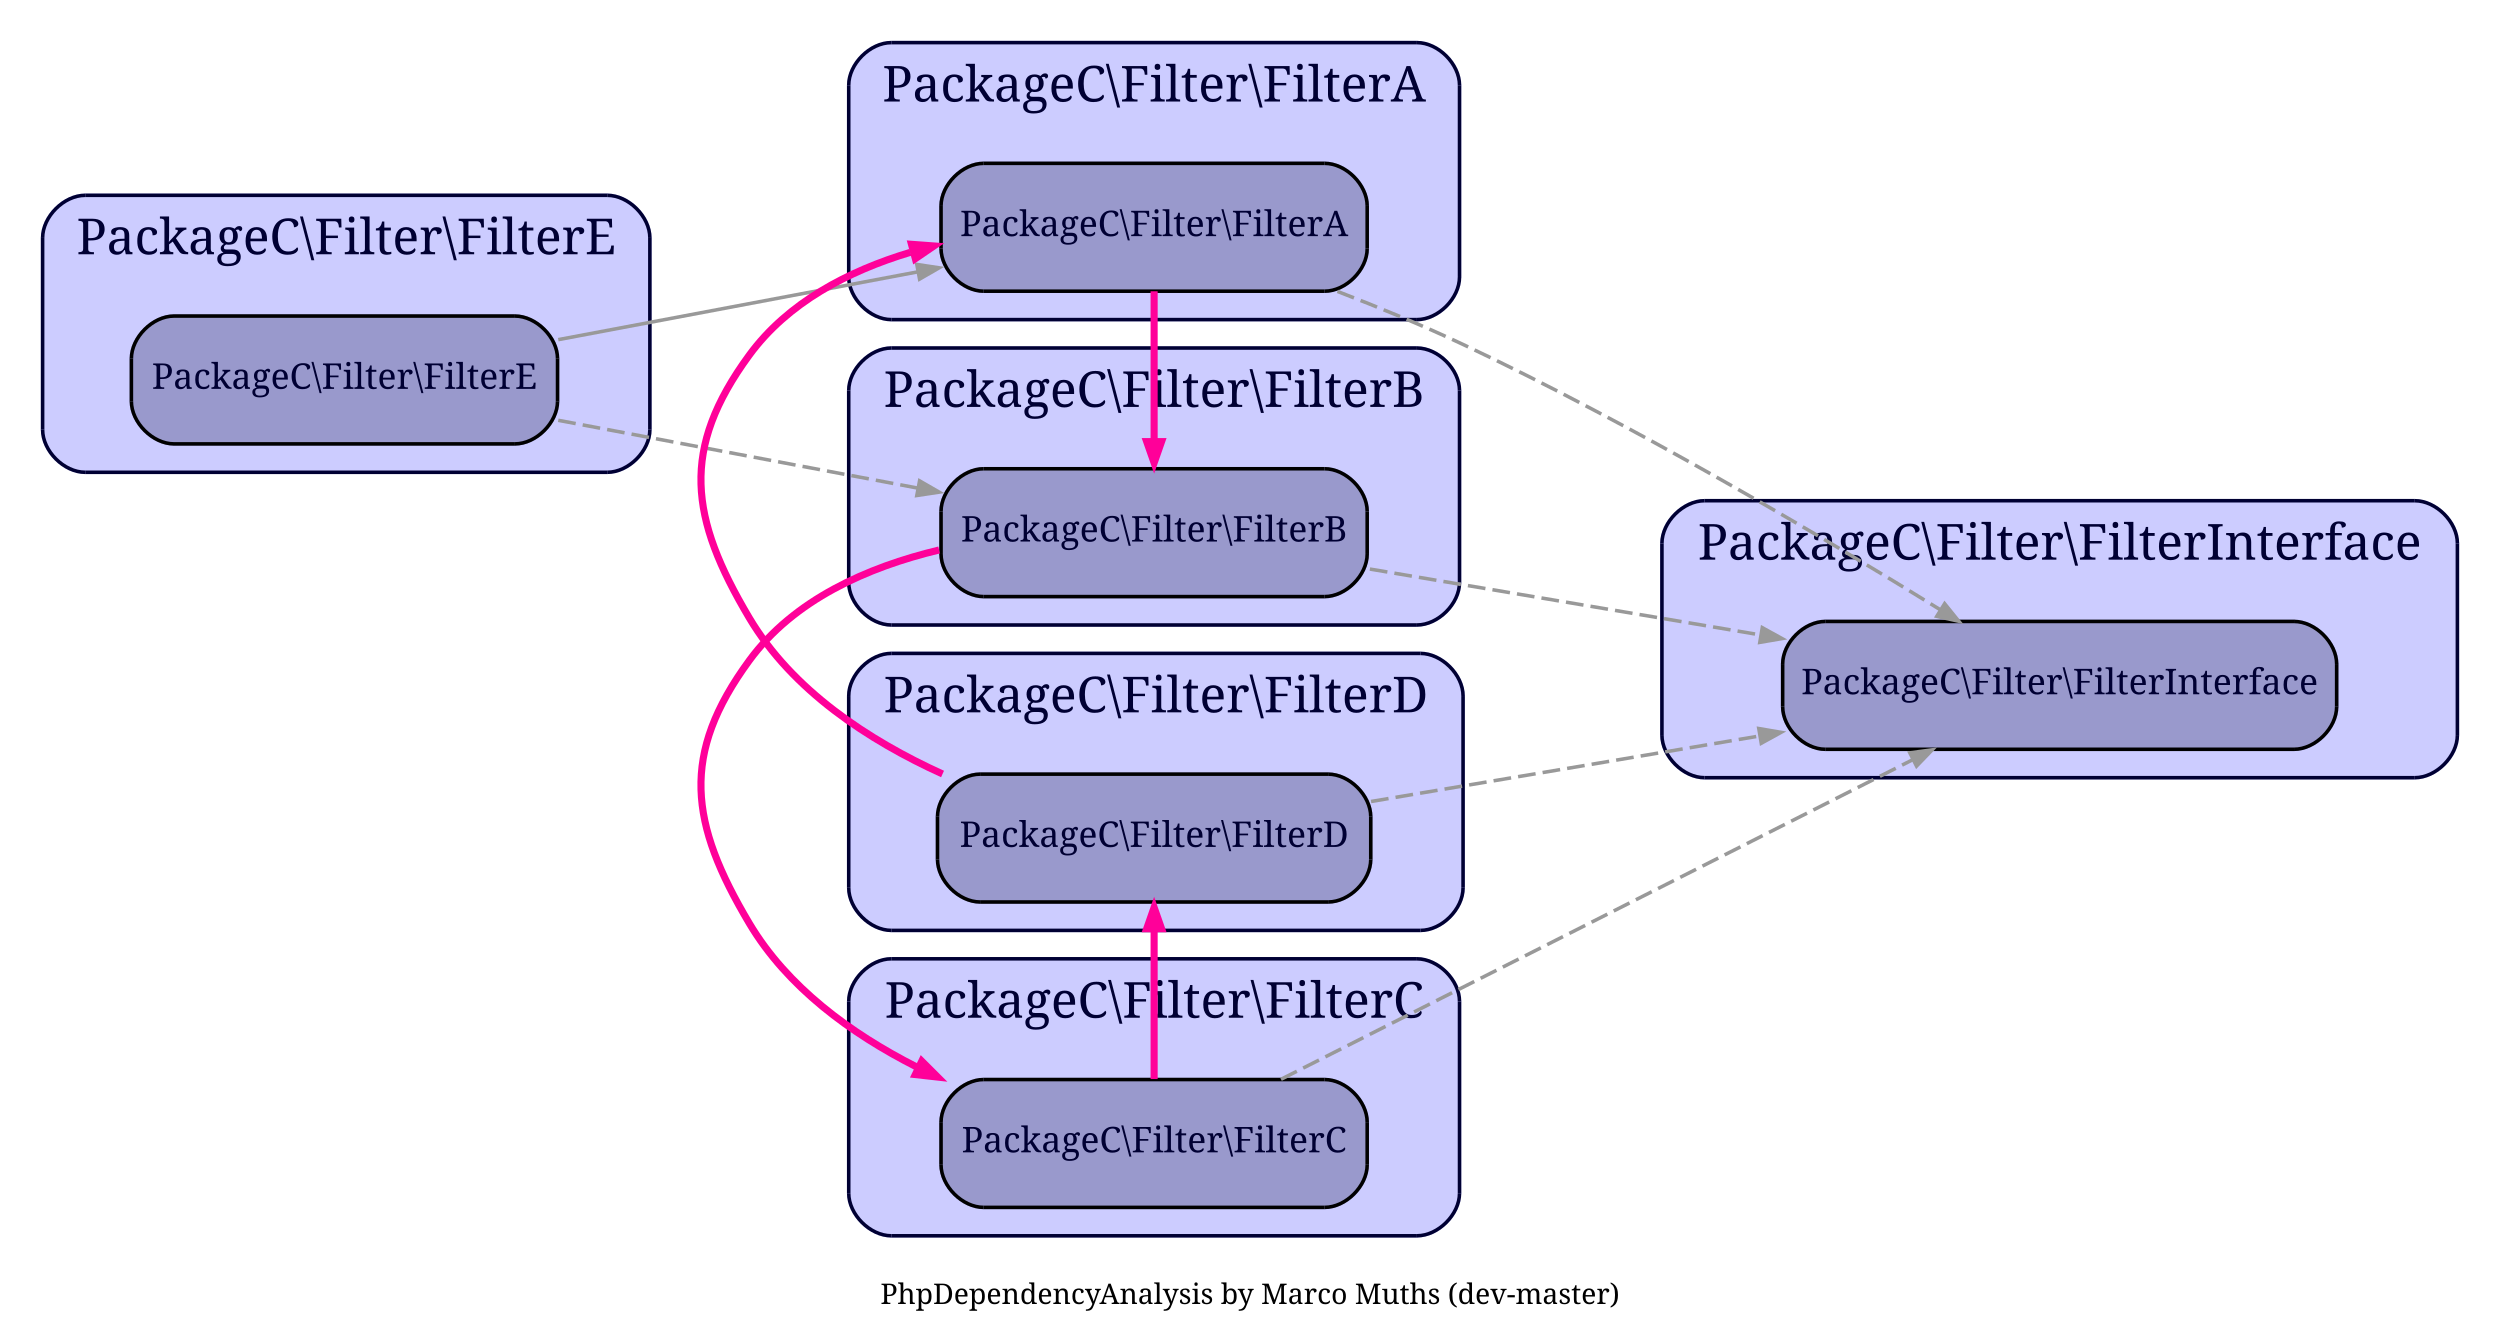
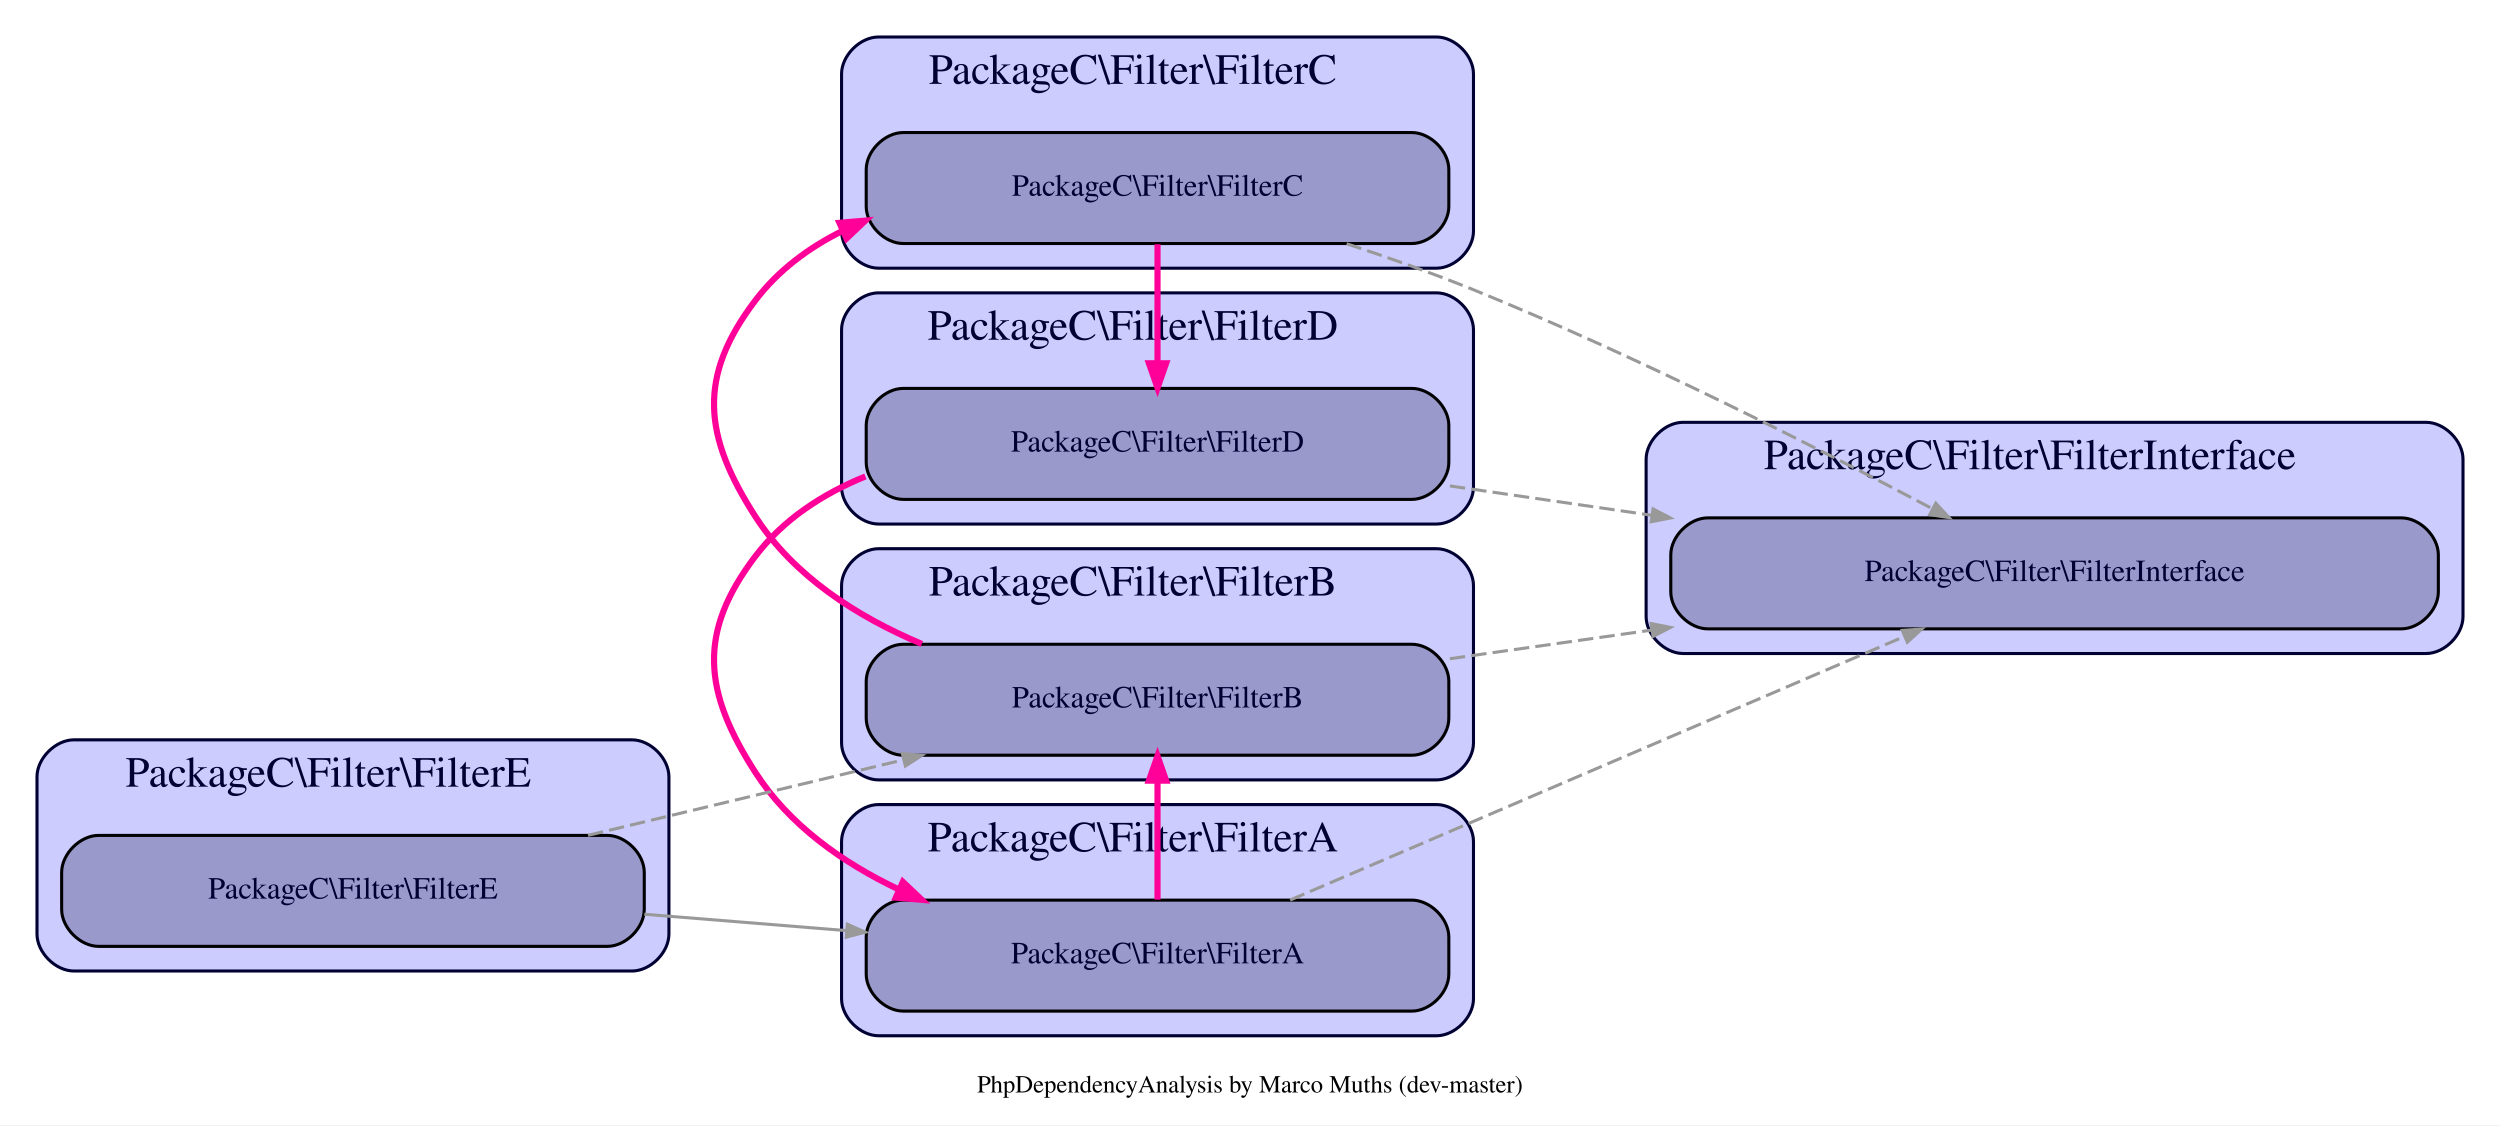
- <svg xmlns="http://www.w3.org/2000/svg" width="704pt" height="378pt" viewBox="0.00 0.00 704.00 378.00">
-   <g id="graph1" class="graph" transform="scale(1 1) rotate(0) translate(4 374)">
-     <polygon fill="white" stroke="white" points="-4,5 -4,-374 701,-374 701,5 -4,5" />
-     <text text-anchor="middle" x="348" y="-6.8" font-family="Times Roman,serif" font-size="8.00">PhpDependencyAnalysis by Marco Muths (dev-master)</text>
-     <g id="graph2" class="cluster">
-       <polygon fill="#ccccff" stroke="#ccccff" points="247,-284 395,-284 407,-296 407,-350 395,-362 247,-362 235,-350 235,-296 247,-284" />
-       <path fill="#ccccff" stroke="#ccccff" d="M395,-284C401,-284 407,-290 407,-296" />
-       <path fill="#ccccff" stroke="#ccccff" d="M407,-350C407,-356 401,-362 395,-362" />
-       <path fill="#ccccff" stroke="#ccccff" d="M247,-362C241,-362 235,-356 235,-350" />
-       <path fill="#ccccff" stroke="#ccccff" d="M235,-296C235,-290 241,-284 247,-284" />
-       <polyline fill="none" stroke="#000033" points="247,-284 395,-284 " />
-       <path fill="none" stroke="#000033" d="M395,-284C401,-284 407,-290 407,-296" />
-       <polyline fill="none" stroke="#000033" points="407,-296 407,-350 " />
-       <path fill="none" stroke="#000033" d="M407,-350C407,-356 401,-362 395,-362" />
-       <polyline fill="none" stroke="#000033" points="395,-362 247,-362 " />
-       <path fill="none" stroke="#000033" d="M247,-362C241,-362 235,-356 235,-350" />
-       <polyline fill="none" stroke="#000033" points="235,-350 235,-296 " />
-       <path fill="none" stroke="#000033" d="M235,-296C235,-290 241,-284 247,-284" />
-       <text text-anchor="middle" x="321" y="-345.4" font-family="Times Roman,serif" font-size="14.00" fill="#000033">PackageC\Filter\FilterA</text>
+ <svg xmlns="http://www.w3.org/2000/svg" width="811pt" height="365pt" viewBox="0.00 0.00 811.00 365.00">
+   <g id="graph0" class="graph" transform="scale(1 1) rotate(0) translate(4 361)">
+     <polygon fill="white" stroke="none" points="-4,4 -4,-361 807,-361 807,4 -4,4" />
+     <text text-anchor="middle" x="401.5" y="-6.6" font-family="Times,serif" font-size="8.00">PhpDependencyAnalysis by Marco Muths (dev-master)</text>
+     <g id="clust1" class="cluster">
+       <path fill="#ccccff" stroke="#000033" d="M281,-108C281,-108 462,-108 462,-108 468,-108 474,-114 474,-120 474,-120 474,-171 474,-171 474,-177 468,-183 462,-183 462,-183 281,-183 281,-183 275,-183 269,-177 269,-171 269,-171 269,-120 269,-120 269,-114 275,-108 281,-108" />
+       <text text-anchor="middle" x="363.5" y="-167.8" font-family="Times,serif" font-size="14.00" fill="#000033">PackageC\Filter\FilterB</text>
    </g>
-     <g id="graph3" class="cluster">
-       <polygon fill="#ccccff" stroke="#ccccff" points="476,-155 676,-155 688,-167 688,-221 676,-233 476,-233 464,-221 464,-167 476,-155" />
-       <path fill="#ccccff" stroke="#ccccff" d="M676,-155C682,-155 688,-161 688,-167" />
-       <path fill="#ccccff" stroke="#ccccff" d="M688,-221C688,-227 682,-233 676,-233" />
-       <path fill="#ccccff" stroke="#ccccff" d="M476,-233C470,-233 464,-227 464,-221" />
-       <path fill="#ccccff" stroke="#ccccff" d="M464,-167C464,-161 470,-155 476,-155" />
-       <polyline fill="none" stroke="#000033" points="476,-155 676,-155 " />
-       <path fill="none" stroke="#000033" d="M676,-155C682,-155 688,-161 688,-167" />
-       <polyline fill="none" stroke="#000033" points="688,-167 688,-221 " />
-       <path fill="none" stroke="#000033" d="M688,-221C688,-227 682,-233 676,-233" />
-       <polyline fill="none" stroke="#000033" points="676,-233 476,-233 " />
-       <path fill="none" stroke="#000033" d="M476,-233C470,-233 464,-227 464,-221" />
-       <polyline fill="none" stroke="#000033" points="464,-221 464,-167 " />
-       <path fill="none" stroke="#000033" d="M464,-167C464,-161 470,-155 476,-155" />
-       <text text-anchor="middle" x="576" y="-216.4" font-family="Times Roman,serif" font-size="14.00" fill="#000033">PackageC\Filter\FilterInterface</text>
+     <g id="clust2" class="cluster">
+       <path fill="#ccccff" stroke="#000033" d="M542,-149C542,-149 783,-149 783,-149 789,-149 795,-155 795,-161 795,-161 795,-212 795,-212 795,-218 789,-224 783,-224 783,-224 542,-224 542,-224 536,-224 530,-218 530,-212 530,-212 530,-161 530,-161 530,-155 536,-149 542,-149" />
+       <text text-anchor="middle" x="654.5" y="-208.8" font-family="Times,serif" font-size="14.00" fill="#000033">PackageC\Filter\FilterInterface</text>
    </g>
-     <g id="graph4" class="cluster">
-       <polygon fill="#ccccff" stroke="#ccccff" points="247,-198 395,-198 407,-210 407,-264 395,-276 247,-276 235,-264 235,-210 247,-198" />
-       <path fill="#ccccff" stroke="#ccccff" d="M395,-198C401,-198 407,-204 407,-210" />
-       <path fill="#ccccff" stroke="#ccccff" d="M407,-264C407,-270 401,-276 395,-276" />
-       <path fill="#ccccff" stroke="#ccccff" d="M247,-276C241,-276 235,-270 235,-264" />
-       <path fill="#ccccff" stroke="#ccccff" d="M235,-210C235,-204 241,-198 247,-198" />
-       <polyline fill="none" stroke="#000033" points="247,-198 395,-198 " />
-       <path fill="none" stroke="#000033" d="M395,-198C401,-198 407,-204 407,-210" />
-       <polyline fill="none" stroke="#000033" points="407,-210 407,-264 " />
-       <path fill="none" stroke="#000033" d="M407,-264C407,-270 401,-276 395,-276" />
-       <polyline fill="none" stroke="#000033" points="395,-276 247,-276 " />
-       <path fill="none" stroke="#000033" d="M247,-276C241,-276 235,-270 235,-264" />
-       <polyline fill="none" stroke="#000033" points="235,-264 235,-210 " />
-       <path fill="none" stroke="#000033" d="M235,-210C235,-204 241,-198 247,-198" />
-       <text text-anchor="middle" x="321" y="-259.4" font-family="Times Roman,serif" font-size="14.00" fill="#000033">PackageC\Filter\FilterB</text>
+     <g id="clust3" class="cluster">
+       <path fill="#ccccff" stroke="#000033" d="M281,-274C281,-274 462,-274 462,-274 468,-274 474,-280 474,-286 474,-286 474,-337 474,-337 474,-343 468,-349 462,-349 462,-349 281,-349 281,-349 275,-349 269,-343 269,-337 269,-337 269,-286 269,-286 269,-280 275,-274 281,-274" />
+       <text text-anchor="middle" x="363.5" y="-333.8" font-family="Times,serif" font-size="14.00" fill="#000033">PackageC\Filter\FilterC</text>
    </g>
-     <g id="graph5" class="cluster">
-       <polygon fill="#ccccff" stroke="#ccccff" points="20,-241 167,-241 179,-253 179,-307 167,-319 20,-319 8,-307 8,-253 20,-241" />
-       <path fill="#ccccff" stroke="#ccccff" d="M167,-241C173,-241 179,-247 179,-253" />
-       <path fill="#ccccff" stroke="#ccccff" d="M179,-307C179,-313 173,-319 167,-319" />
-       <path fill="#ccccff" stroke="#ccccff" d="M20,-319C14,-319 8,-313 8,-307" />
-       <path fill="#ccccff" stroke="#ccccff" d="M8,-253C8,-247 14,-241 20,-241" />
-       <polyline fill="none" stroke="#000033" points="20,-241 167,-241 " />
-       <path fill="none" stroke="#000033" d="M167,-241C173,-241 179,-247 179,-253" />
-       <polyline fill="none" stroke="#000033" points="179,-253 179,-307 " />
-       <path fill="none" stroke="#000033" d="M179,-307C179,-313 173,-319 167,-319" />
-       <polyline fill="none" stroke="#000033" points="167,-319 20,-319 " />
-       <path fill="none" stroke="#000033" d="M20,-319C14,-319 8,-313 8,-307" />
-       <polyline fill="none" stroke="#000033" points="8,-307 8,-253 " />
-       <path fill="none" stroke="#000033" d="M8,-253C8,-247 14,-241 20,-241" />
-       <text text-anchor="middle" x="93.5" y="-302.4" font-family="Times Roman,serif" font-size="14.00" fill="#000033">PackageC\Filter\FilterE</text>
+     <g id="clust4" class="cluster">
+       <path fill="#ccccff" stroke="#000033" d="M281,-191C281,-191 462,-191 462,-191 468,-191 474,-197 474,-203 474,-203 474,-254 474,-254 474,-260 468,-266 462,-266 462,-266 281,-266 281,-266 275,-266 269,-260 269,-254 269,-254 269,-203 269,-203 269,-197 275,-191 281,-191" />
+       <text text-anchor="middle" x="363.5" y="-250.8" font-family="Times,serif" font-size="14.00" fill="#000033">PackageC\Filter\FilterD</text>
    </g>
-     <g id="graph6" class="cluster">
-       <polygon fill="#ccccff" stroke="#ccccff" points="247,-112 396,-112 408,-124 408,-178 396,-190 247,-190 235,-178 235,-124 247,-112" />
-       <path fill="#ccccff" stroke="#ccccff" d="M396,-112C402,-112 408,-118 408,-124" />
-       <path fill="#ccccff" stroke="#ccccff" d="M408,-178C408,-184 402,-190 396,-190" />
-       <path fill="#ccccff" stroke="#ccccff" d="M247,-190C241,-190 235,-184 235,-178" />
-       <path fill="#ccccff" stroke="#ccccff" d="M235,-124C235,-118 241,-112 247,-112" />
-       <polyline fill="none" stroke="#000033" points="247,-112 396,-112 " />
-       <path fill="none" stroke="#000033" d="M396,-112C402,-112 408,-118 408,-124" />
-       <polyline fill="none" stroke="#000033" points="408,-124 408,-178 " />
-       <path fill="none" stroke="#000033" d="M408,-178C408,-184 402,-190 396,-190" />
-       <polyline fill="none" stroke="#000033" points="396,-190 247,-190 " />
-       <path fill="none" stroke="#000033" d="M247,-190C241,-190 235,-184 235,-178" />
-       <polyline fill="none" stroke="#000033" points="235,-178 235,-124 " />
-       <path fill="none" stroke="#000033" d="M235,-124C235,-118 241,-112 247,-112" />
-       <text text-anchor="middle" x="321.5" y="-173.4" font-family="Times Roman,serif" font-size="14.00" fill="#000033">PackageC\Filter\FilterD</text>
+     <g id="clust5" class="cluster">
+       <path fill="#ccccff" stroke="#000033" d="M281,-25C281,-25 462,-25 462,-25 468,-25 474,-31 474,-37 474,-37 474,-88 474,-88 474,-94 468,-100 462,-100 462,-100 281,-100 281,-100 275,-100 269,-94 269,-88 269,-88 269,-37 269,-37 269,-31 275,-25 281,-25" />
+       <text text-anchor="middle" x="363.5" y="-84.8" font-family="Times,serif" font-size="14.00" fill="#000033">PackageC\Filter\FilterA</text>
    </g>
-     <g id="graph7" class="cluster">
-       <polygon fill="#ccccff" stroke="#ccccff" points="247,-26 395,-26 407,-38 407,-92 395,-104 247,-104 235,-92 235,-38 247,-26" />
-       <path fill="#ccccff" stroke="#ccccff" d="M395,-26C401,-26 407,-32 407,-38" />
-       <path fill="#ccccff" stroke="#ccccff" d="M407,-92C407,-98 401,-104 395,-104" />
-       <path fill="#ccccff" stroke="#ccccff" d="M247,-104C241,-104 235,-98 235,-92" />
-       <path fill="#ccccff" stroke="#ccccff" d="M235,-38C235,-32 241,-26 247,-26" />
-       <polyline fill="none" stroke="#000033" points="247,-26 395,-26 " />
-       <path fill="none" stroke="#000033" d="M395,-26C401,-26 407,-32 407,-38" />
-       <polyline fill="none" stroke="#000033" points="407,-38 407,-92 " />
-       <path fill="none" stroke="#000033" d="M407,-92C407,-98 401,-104 395,-104" />
-       <polyline fill="none" stroke="#000033" points="395,-104 247,-104 " />
-       <path fill="none" stroke="#000033" d="M247,-104C241,-104 235,-98 235,-92" />
-       <polyline fill="none" stroke="#000033" points="235,-92 235,-38 " />
-       <path fill="none" stroke="#000033" d="M235,-38C235,-32 241,-26 247,-26" />
-       <text text-anchor="middle" x="321" y="-87.4" font-family="Times Roman,serif" font-size="14.00" fill="#000033">PackageC\Filter\FilterC</text>
+     <g id="clust6" class="cluster">
+       <path fill="#ccccff" stroke="#000033" d="M20,-46C20,-46 201,-46 201,-46 207,-46 213,-52 213,-58 213,-58 213,-109 213,-109 213,-115 207,-121 201,-121 201,-121 20,-121 20,-121 14,-121 8,-115 8,-109 8,-109 8,-58 8,-58 8,-52 14,-46 20,-46" />
+       <text text-anchor="middle" x="102.5" y="-105.8" font-family="Times,serif" font-size="14.00" fill="#000033">PackageC\Filter\FilterE</text>
+     </g>
+     <g id="node1" class="node">
+       <path fill="#9999cc" stroke="black" d="M454,-152C454,-152 289,-152 289,-152 283,-152 277,-146 277,-140 277,-140 277,-128 277,-128 277,-122 283,-116 289,-116 289,-116 454,-116 454,-116 460,-116 466,-122 466,-128 466,-128 466,-140 466,-140 466,-146 460,-152 454,-152" />
+       <text text-anchor="middle" x="371.5" y="-131.5" font-family="Times,serif" font-size="10.00" fill="#000033">PackageC\Filter\FilterB</text>
    </g>
    <g id="node2" class="node">
-       <polygon fill="#9999cc" stroke="#9999cc" points="369,-328 273,-328 261,-316 261,-304 273,-292 369,-292 381,-304 381,-316 369,-328" />
-       <path fill="#9999cc" stroke="#9999cc" d="M273,-328C267,-328 261,-322 261,-316" />
-       <path fill="#9999cc" stroke="#9999cc" d="M261,-304C261,-298 267,-292 273,-292" />
-       <path fill="#9999cc" stroke="#9999cc" d="M369,-292C375,-292 381,-298 381,-304" />
-       <path fill="#9999cc" stroke="#9999cc" d="M381,-316C381,-322 375,-328 369,-328" />
-       <polyline fill="none" stroke="black" points="369,-328 273,-328 " />
-       <path fill="none" stroke="black" d="M273,-328C267,-328 261,-322 261,-316" />
-       <polyline fill="none" stroke="black" points="261,-316 261,-304 " />
-       <path fill="none" stroke="black" d="M261,-304C261,-298 267,-292 273,-292" />
-       <polyline fill="none" stroke="black" points="273,-292 369,-292 " />
-       <path fill="none" stroke="black" d="M369,-292C375,-292 381,-298 381,-304" />
-       <polyline fill="none" stroke="black" points="381,-304 381,-316 " />
-       <path fill="none" stroke="black" d="M381,-316C381,-322 375,-328 369,-328" />
-       <text text-anchor="middle" x="321" y="-307.5" font-family="Times Roman,serif" font-size="10.00" fill="#000033">PackageC\Filter\FilterA</text>
+       <path fill="#9999cc" stroke="black" d="M775,-193C775,-193 550,-193 550,-193 544,-193 538,-187 538,-181 538,-181 538,-169 538,-169 538,-163 544,-157 550,-157 550,-157 775,-157 775,-157 781,-157 787,-163 787,-169 787,-169 787,-181 787,-181 787,-187 781,-193 775,-193" />
+       <text text-anchor="middle" x="662.5" y="-172.5" font-family="Times,serif" font-size="10.00" fill="#000033">PackageC\Filter\FilterInterface</text>
+     </g>
+     <g id="edge1" class="edge">
+       <path fill="none" stroke="#999999" stroke-dasharray="5,2" d="M466.33,-147.312C487.195,-150.272 509.675,-153.461 531.694,-156.585" />
+       <polygon fill="#999999" stroke="#999999" points="531.655,-158.7 537.891,-157.464 532.245,-154.542 531.655,-158.7" />
+     </g>
+     <g id="node3" class="node">
+       <path fill="#9999cc" stroke="black" d="M454,-318C454,-318 289,-318 289,-318 283,-318 277,-312 277,-306 277,-306 277,-294 277,-294 277,-288 283,-282 289,-282 289,-282 454,-282 454,-282 460,-282 466,-288 466,-294 466,-294 466,-306 466,-306 466,-312 460,-318 454,-318" />
+       <text text-anchor="middle" x="371.5" y="-297.5" font-family="Times,serif" font-size="10.00" fill="#000033">PackageC\Filter\FilterC</text>
+     </g>
+     <g id="edge2" class="edge">
+       <path fill="none" stroke="#ff0099" stroke-width="2" d="M295.046,-152.103C273.951,-160.987 253.458,-174.128 241,-193.5 224.172,-219.667 222.196,-238.715 241,-263.5 248.465,-273.34 258.357,-280.679 269.366,-286.129" />
+       <polygon fill="#ff0099" stroke="#ff0099" stroke-width="2" points="268.303,-288.721 276.748,-289.445 270.597,-283.612 268.303,-288.721" />
+     </g>
+     <g id="edge7" class="edge">
+       <path fill="none" stroke="#999999" stroke-dasharray="5,2" d="M432.851,-281.936C446.515,-277.417 460.864,-272.327 474,-267 526.844,-245.571 585.522,-215.751 622.924,-195.936" />
+       <polygon fill="#999999" stroke="#999999" points="623.971,-197.758 628.284,-193.088 622,-194.049 623.971,-197.758" />
    </g>
    <g id="node4" class="node">
-       <polygon fill="#9999cc" stroke="#9999cc" points="642,-199 510,-199 498,-187 498,-175 510,-163 642,-163 654,-175 654,-187 642,-199" />
-       <path fill="#9999cc" stroke="#9999cc" d="M510,-199C504,-199 498,-193 498,-187" />
-       <path fill="#9999cc" stroke="#9999cc" d="M498,-175C498,-169 504,-163 510,-163" />
-       <path fill="#9999cc" stroke="#9999cc" d="M642,-163C648,-163 654,-169 654,-175" />
-       <path fill="#9999cc" stroke="#9999cc" d="M654,-187C654,-193 648,-199 642,-199" />
-       <polyline fill="none" stroke="black" points="642,-199 510,-199 " />
-       <path fill="none" stroke="black" d="M510,-199C504,-199 498,-193 498,-187" />
-       <polyline fill="none" stroke="black" points="498,-187 498,-175 " />
-       <path fill="none" stroke="black" d="M498,-175C498,-169 504,-163 510,-163" />
-       <polyline fill="none" stroke="black" points="510,-163 642,-163 " />
-       <path fill="none" stroke="black" d="M642,-163C648,-163 654,-169 654,-175" />
-       <polyline fill="none" stroke="black" points="654,-175 654,-187 " />
-       <path fill="none" stroke="black" d="M654,-187C654,-193 648,-199 642,-199" />
-       <text text-anchor="middle" x="576" y="-178.5" font-family="Times Roman,serif" font-size="10.00" fill="#000033">PackageC\Filter\FilterInterface</text>
+       <path fill="#9999cc" stroke="black" d="M454,-235C454,-235 289,-235 289,-235 283,-235 277,-229 277,-223 277,-223 277,-211 277,-211 277,-205 283,-199 289,-199 289,-199 454,-199 454,-199 460,-199 466,-205 466,-211 466,-211 466,-223 466,-223 466,-229 460,-235 454,-235" />
+       <text text-anchor="middle" x="371.5" y="-214.5" font-family="Times,serif" font-size="10.00" fill="#000033">PackageC\Filter\FilterD</text>
    </g>
    <g id="edge8" class="edge">
-       <path fill="none" stroke="#999999" stroke-dasharray="5,2" d="M372.622,-291.945C384.397,-287.408 396.75,-282.308 408,-277 456.16,-254.278 509.093,-222.886 542.422,-202.274" />
-       <polygon fill="#999999" stroke="#999999" points="543.608,-204.01 547.599,-199.062 541.394,-200.441 543.608,-204.01" />
+       <path fill="none" stroke="#ff0099" stroke-width="2" d="M371.5,-281.763C371.5,-268.897 371.5,-256.032 371.5,-243.167" />
+       <polygon fill="#ff0099" stroke="#ff0099" stroke-width="2" points="374.3,-243.156 371.5,-235.156 368.7,-243.156 374.3,-243.156" />
+     </g>
+     <g id="edge3" class="edge">
+       <path fill="none" stroke="#999999" stroke-dasharray="5,2" d="M466.33,-203.364C487.195,-200.331 509.675,-197.065 531.694,-193.865" />
+       <polygon fill="#999999" stroke="#999999" points="532.255,-195.905 537.891,-192.964 531.651,-191.749 532.255,-195.905" />
+     </g>
+     <g id="node5" class="node">
+       <path fill="#9999cc" stroke="black" d="M454,-69C454,-69 289,-69 289,-69 283,-69 277,-63 277,-57 277,-57 277,-45 277,-45 277,-39 283,-33 289,-33 289,-33 454,-33 454,-33 460,-33 466,-39 466,-45 466,-45 466,-57 466,-57 466,-63 460,-69 454,-69" />
+       <text text-anchor="middle" x="371.5" y="-48.5" font-family="Times,serif" font-size="10.00" fill="#000033">PackageC\Filter\FilterA</text>
+     </g>
+     <g id="edge4" class="edge">
+       <path fill="none" stroke="#ff0099" stroke-width="2" d="M276.748,-206.445C262.807,-200.774 250.1,-192.495 241,-180.5 222.196,-155.715 224.172,-136.667 241,-110.5 251.998,-93.398 269.259,-81.152 287.667,-72.405" />
+       <polygon fill="#ff0099" stroke="#ff0099" stroke-width="2" points="288.887,-74.926 295.046,-69.103 286.6,-69.814 288.887,-74.926" />
+     </g>
+     <g id="edge10" class="edge">
+       <path fill="none" stroke="#ff0099" stroke-width="2" d="M371.5,-69.156C371.5,-82.022 371.5,-94.887 371.5,-107.752" />
+       <polygon fill="#ff0099" stroke="#ff0099" stroke-width="2" points="368.7,-107.763 371.5,-115.763 374.3,-107.763 368.7,-107.763" />
+     </g>
+     <g id="edge9" class="edge">
+       <path fill="none" stroke="#999999" stroke-dasharray="5,2" d="M414.523,-69.031C467.496,-91.76 558.325,-130.731 613.835,-154.549" />
+       <polygon fill="#999999" stroke="#999999" points="613.084,-156.512 619.426,-156.948 614.74,-152.652 613.084,-156.512" />
    </g>
    <g id="node6" class="node">
-       <polygon fill="#9999cc" stroke="#9999cc" points="369,-242 273,-242 261,-230 261,-218 273,-206 369,-206 381,-218 381,-230 369,-242" />
-       <path fill="#9999cc" stroke="#9999cc" d="M273,-242C267,-242 261,-236 261,-230" />
-       <path fill="#9999cc" stroke="#9999cc" d="M261,-218C261,-212 267,-206 273,-206" />
-       <path fill="#9999cc" stroke="#9999cc" d="M369,-206C375,-206 381,-212 381,-218" />
-       <path fill="#9999cc" stroke="#9999cc" d="M381,-230C381,-236 375,-242 369,-242" />
-       <polyline fill="none" stroke="black" points="369,-242 273,-242 " />
-       <path fill="none" stroke="black" d="M273,-242C267,-242 261,-236 261,-230" />
-       <polyline fill="none" stroke="black" points="261,-230 261,-218 " />
-       <path fill="none" stroke="black" d="M261,-218C261,-212 267,-206 273,-206" />
-       <polyline fill="none" stroke="black" points="273,-206 369,-206 " />
-       <path fill="none" stroke="black" d="M369,-206C375,-206 381,-212 381,-218" />
-       <polyline fill="none" stroke="black" points="381,-218 381,-230 " />
-       <path fill="none" stroke="black" d="M381,-230C381,-236 375,-242 369,-242" />
-       <text text-anchor="middle" x="321" y="-221.5" font-family="Times Roman,serif" font-size="10.00" fill="#000033">PackageC\Filter\FilterB</text>
+       <path fill="#9999cc" stroke="black" d="M193,-90C193,-90 28,-90 28,-90 22,-90 16,-84 16,-78 16,-78 16,-66 16,-66 16,-60 22,-54 28,-54 28,-54 193,-54 193,-54 199,-54 205,-60 205,-66 205,-66 205,-78 205,-78 205,-84 199,-90 193,-90" />
+       <text text-anchor="middle" x="110.5" y="-69.5" font-family="Times,serif" font-size="10.00" fill="#000033">PackageC\Filter\FilterE</text>
    </g>
-     <g id="edge10" class="edge">
-       <path fill="none" stroke="#ff0099" stroke-width="2" d="M321,-291.975C321,-278.089 321,-264.203 321,-250.317" />
-       <polygon fill="#ff0099" stroke="#ff0099" points="323.8,-250.141 321,-242.141 318.2,-250.141 323.8,-250.141" />
+     <g id="edge5" class="edge">
+       <path fill="none" stroke="#999999" stroke-dasharray="5,2" d="M186.761,-90.016C218.819,-97.69 256.29,-106.66 289.001,-114.491" />
+       <polygon fill="#999999" stroke="#999999" points="288.727,-116.584 295.051,-115.939 289.705,-112.5 288.727,-116.584" />
    </g>
-     <g id="edge20" class="edge">
-       <path fill="none" stroke="#999999" stroke-dasharray="5,2" d="M381.755,-213.755C414.619,-208.213 455.723,-201.282 491.646,-195.224" />
-       <polygon fill="#999999" stroke="#999999" points="492.259,-197.251 497.827,-194.182 491.561,-193.109 492.259,-197.251" />
-     </g>
-     <g id="node12" class="node">
-       <polygon fill="#9999cc" stroke="#9999cc" points="369,-70 273,-70 261,-58 261,-46 273,-34 369,-34 381,-46 381,-58 369,-70" />
-       <path fill="#9999cc" stroke="#9999cc" d="M273,-70C267,-70 261,-64 261,-58" />
-       <path fill="#9999cc" stroke="#9999cc" d="M261,-46C261,-40 267,-34 273,-34" />
-       <path fill="#9999cc" stroke="#9999cc" d="M369,-34C375,-34 381,-40 381,-46" />
-       <path fill="#9999cc" stroke="#9999cc" d="M381,-58C381,-64 375,-70 369,-70" />
-       <polyline fill="none" stroke="black" points="369,-70 273,-70 " />
-       <path fill="none" stroke="black" d="M273,-70C267,-70 261,-64 261,-58" />
-       <polyline fill="none" stroke="black" points="261,-58 261,-46 " />
-       <path fill="none" stroke="black" d="M261,-46C261,-40 267,-34 273,-34" />
-       <polyline fill="none" stroke="black" points="273,-34 369,-34 " />
-       <path fill="none" stroke="black" d="M369,-34C375,-34 381,-40 381,-46" />
-       <polyline fill="none" stroke="black" points="381,-46 381,-58 " />
-       <path fill="none" stroke="black" d="M381,-58C381,-64 375,-70 369,-70" />
-       <text text-anchor="middle" x="321" y="-49.5" font-family="Times Roman,serif" font-size="10.00" fill="#000033">PackageC\Filter\FilterC</text>
-     </g>
-     <g id="edge22" class="edge">
-       <path fill="none" stroke="#ff0099" stroke-width="2" d="M260.458,-219.129C240.154,-214.259 219.514,-205.075 207,-188 187.558,-161.473 190.194,-142.271 207,-114 217.671,-96.049 235.561,-82.969 254.043,-73.586" />
-       <polygon fill="#ff0099" stroke="#ff0099" points="255.421,-76.03 261.419,-70.042 252.995,-70.983 255.421,-76.03" />
-     </g>
-     <g id="node8" class="node">
-       <polygon fill="#9999cc" stroke="#9999cc" points="141,-285 45,-285 33,-273 33,-261 45,-249 141,-249 153,-261 153,-273 141,-285" />
-       <path fill="#9999cc" stroke="#9999cc" d="M45,-285C39,-285 33,-279 33,-273" />
-       <path fill="#9999cc" stroke="#9999cc" d="M33,-261C33,-255 39,-249 45,-249" />
-       <path fill="#9999cc" stroke="#9999cc" d="M141,-249C147,-249 153,-255 153,-261" />
-       <path fill="#9999cc" stroke="#9999cc" d="M153,-273C153,-279 147,-285 141,-285" />
-       <polyline fill="none" stroke="black" points="141,-285 45,-285 " />
-       <path fill="none" stroke="black" d="M45,-285C39,-285 33,-279 33,-273" />
-       <polyline fill="none" stroke="black" points="33,-273 33,-261 " />
-       <path fill="none" stroke="black" d="M33,-261C33,-255 39,-249 45,-249" />
-       <polyline fill="none" stroke="black" points="45,-249 141,-249 " />
-       <path fill="none" stroke="black" d="M141,-249C147,-249 153,-255 153,-261" />
-       <polyline fill="none" stroke="black" points="153,-261 153,-273 " />
-       <path fill="none" stroke="black" d="M153,-273C153,-279 147,-285 141,-285" />
-       <text text-anchor="middle" x="93" y="-264.5" font-family="Times Roman,serif" font-size="10.00" fill="#000033">PackageC\Filter\FilterE</text>
-     </g>
-     <g id="edge14" class="edge">
-       <path fill="none" stroke="#999999" d="M153.203,-278.354C184.377,-284.233 222.517,-291.426 254.552,-297.468" />
-       <polygon fill="#999999" stroke="#999999" points="254.174,-299.534 260.46,-298.582 254.953,-295.407 254.174,-299.534" />
-     </g>
-     <g id="edge12" class="edge">
-       <path fill="none" stroke="#999999" stroke-dasharray="5,2" d="M153.203,-255.646C184.377,-249.767 222.517,-242.574 254.552,-236.532" />
-       <polygon fill="#999999" stroke="#999999" points="254.953,-238.593 260.46,-235.418 254.174,-234.466 254.953,-238.593" />
-     </g>
-     <g id="node10" class="node">
-       <polygon fill="#9999cc" stroke="#9999cc" points="370,-156 272,-156 260,-144 260,-132 272,-120 370,-120 382,-132 382,-144 370,-156" />
-       <path fill="#9999cc" stroke="#9999cc" d="M272,-156C266,-156 260,-150 260,-144" />
-       <path fill="#9999cc" stroke="#9999cc" d="M260,-132C260,-126 266,-120 272,-120" />
-       <path fill="#9999cc" stroke="#9999cc" d="M370,-120C376,-120 382,-126 382,-132" />
-       <path fill="#9999cc" stroke="#9999cc" d="M382,-144C382,-150 376,-156 370,-156" />
-       <polyline fill="none" stroke="black" points="370,-156 272,-156 " />
-       <path fill="none" stroke="black" d="M272,-156C266,-156 260,-150 260,-144" />
-       <polyline fill="none" stroke="black" points="260,-144 260,-132 " />
-       <path fill="none" stroke="black" d="M260,-132C260,-126 266,-120 272,-120" />
-       <polyline fill="none" stroke="black" points="272,-120 370,-120 " />
-       <path fill="none" stroke="black" d="M370,-120C376,-120 382,-126 382,-132" />
-       <polyline fill="none" stroke="black" points="382,-132 382,-144 " />
-       <path fill="none" stroke="black" d="M382,-144C382,-150 376,-156 370,-156" />
-       <text text-anchor="middle" x="321" y="-135.5" font-family="Times Roman,serif" font-size="10.00" fill="#000033">PackageC\Filter\FilterD</text>
-     </g>
-     <g id="edge18" class="edge">
-       <path fill="none" stroke="#ff0099" stroke-width="2" d="M261.419,-156.042C240.438,-165.582 219.088,-179.666 207,-200 190.194,-228.271 187.558,-247.473 207,-274 217.852,-288.808 234.815,-297.68 252.37,-302.952" />
-       <polygon fill="#ff0099" stroke="#ff0099" points="252.005,-305.753 260.458,-305.129 253.46,-300.345 252.005,-305.753" />
-     </g>
-     <g id="edge16" class="edge">
-       <path fill="none" stroke="#999999" stroke-dasharray="5,2" d="M382.079,-148.3C414.811,-153.819 455.646,-160.705 491.39,-166.732" />
-       <polygon fill="#999999" stroke="#999999" points="491.274,-168.842 497.54,-167.769 491.973,-164.701 491.274,-168.842" />
-     </g>
-     <g id="edge24" class="edge">
-       <path fill="none" stroke="#999999" stroke-dasharray="5,2" d="M356.725,-70.073C403.447,-93.709 485.146,-135.039 534.542,-160.027" />
-       <polygon fill="#999999" stroke="#999999" points="533.804,-162.007 540.106,-162.842 535.7,-158.259 533.804,-162.007" />
-     </g>
-     <g id="edge26" class="edge">
-       <path fill="none" stroke="#ff0099" stroke-width="2" d="M321,-70.141C321,-84.027 321,-97.913 321,-111.799" />
-       <polygon fill="#ff0099" stroke="#ff0099" points="318.2,-111.975 321,-119.975 323.8,-111.975 318.2,-111.975" />
+     <g id="edge6" class="edge">
+       <path fill="none" stroke="#999999" d="M205.005,-64.418C226.329,-62.69 249.067,-60.846 270.644,-59.096" />
+       <polygon fill="#999999" stroke="#999999" points="270.887,-61.184 276.698,-58.606 270.547,-56.998 270.887,-61.184" />
    </g>
  </g>
</svg>
